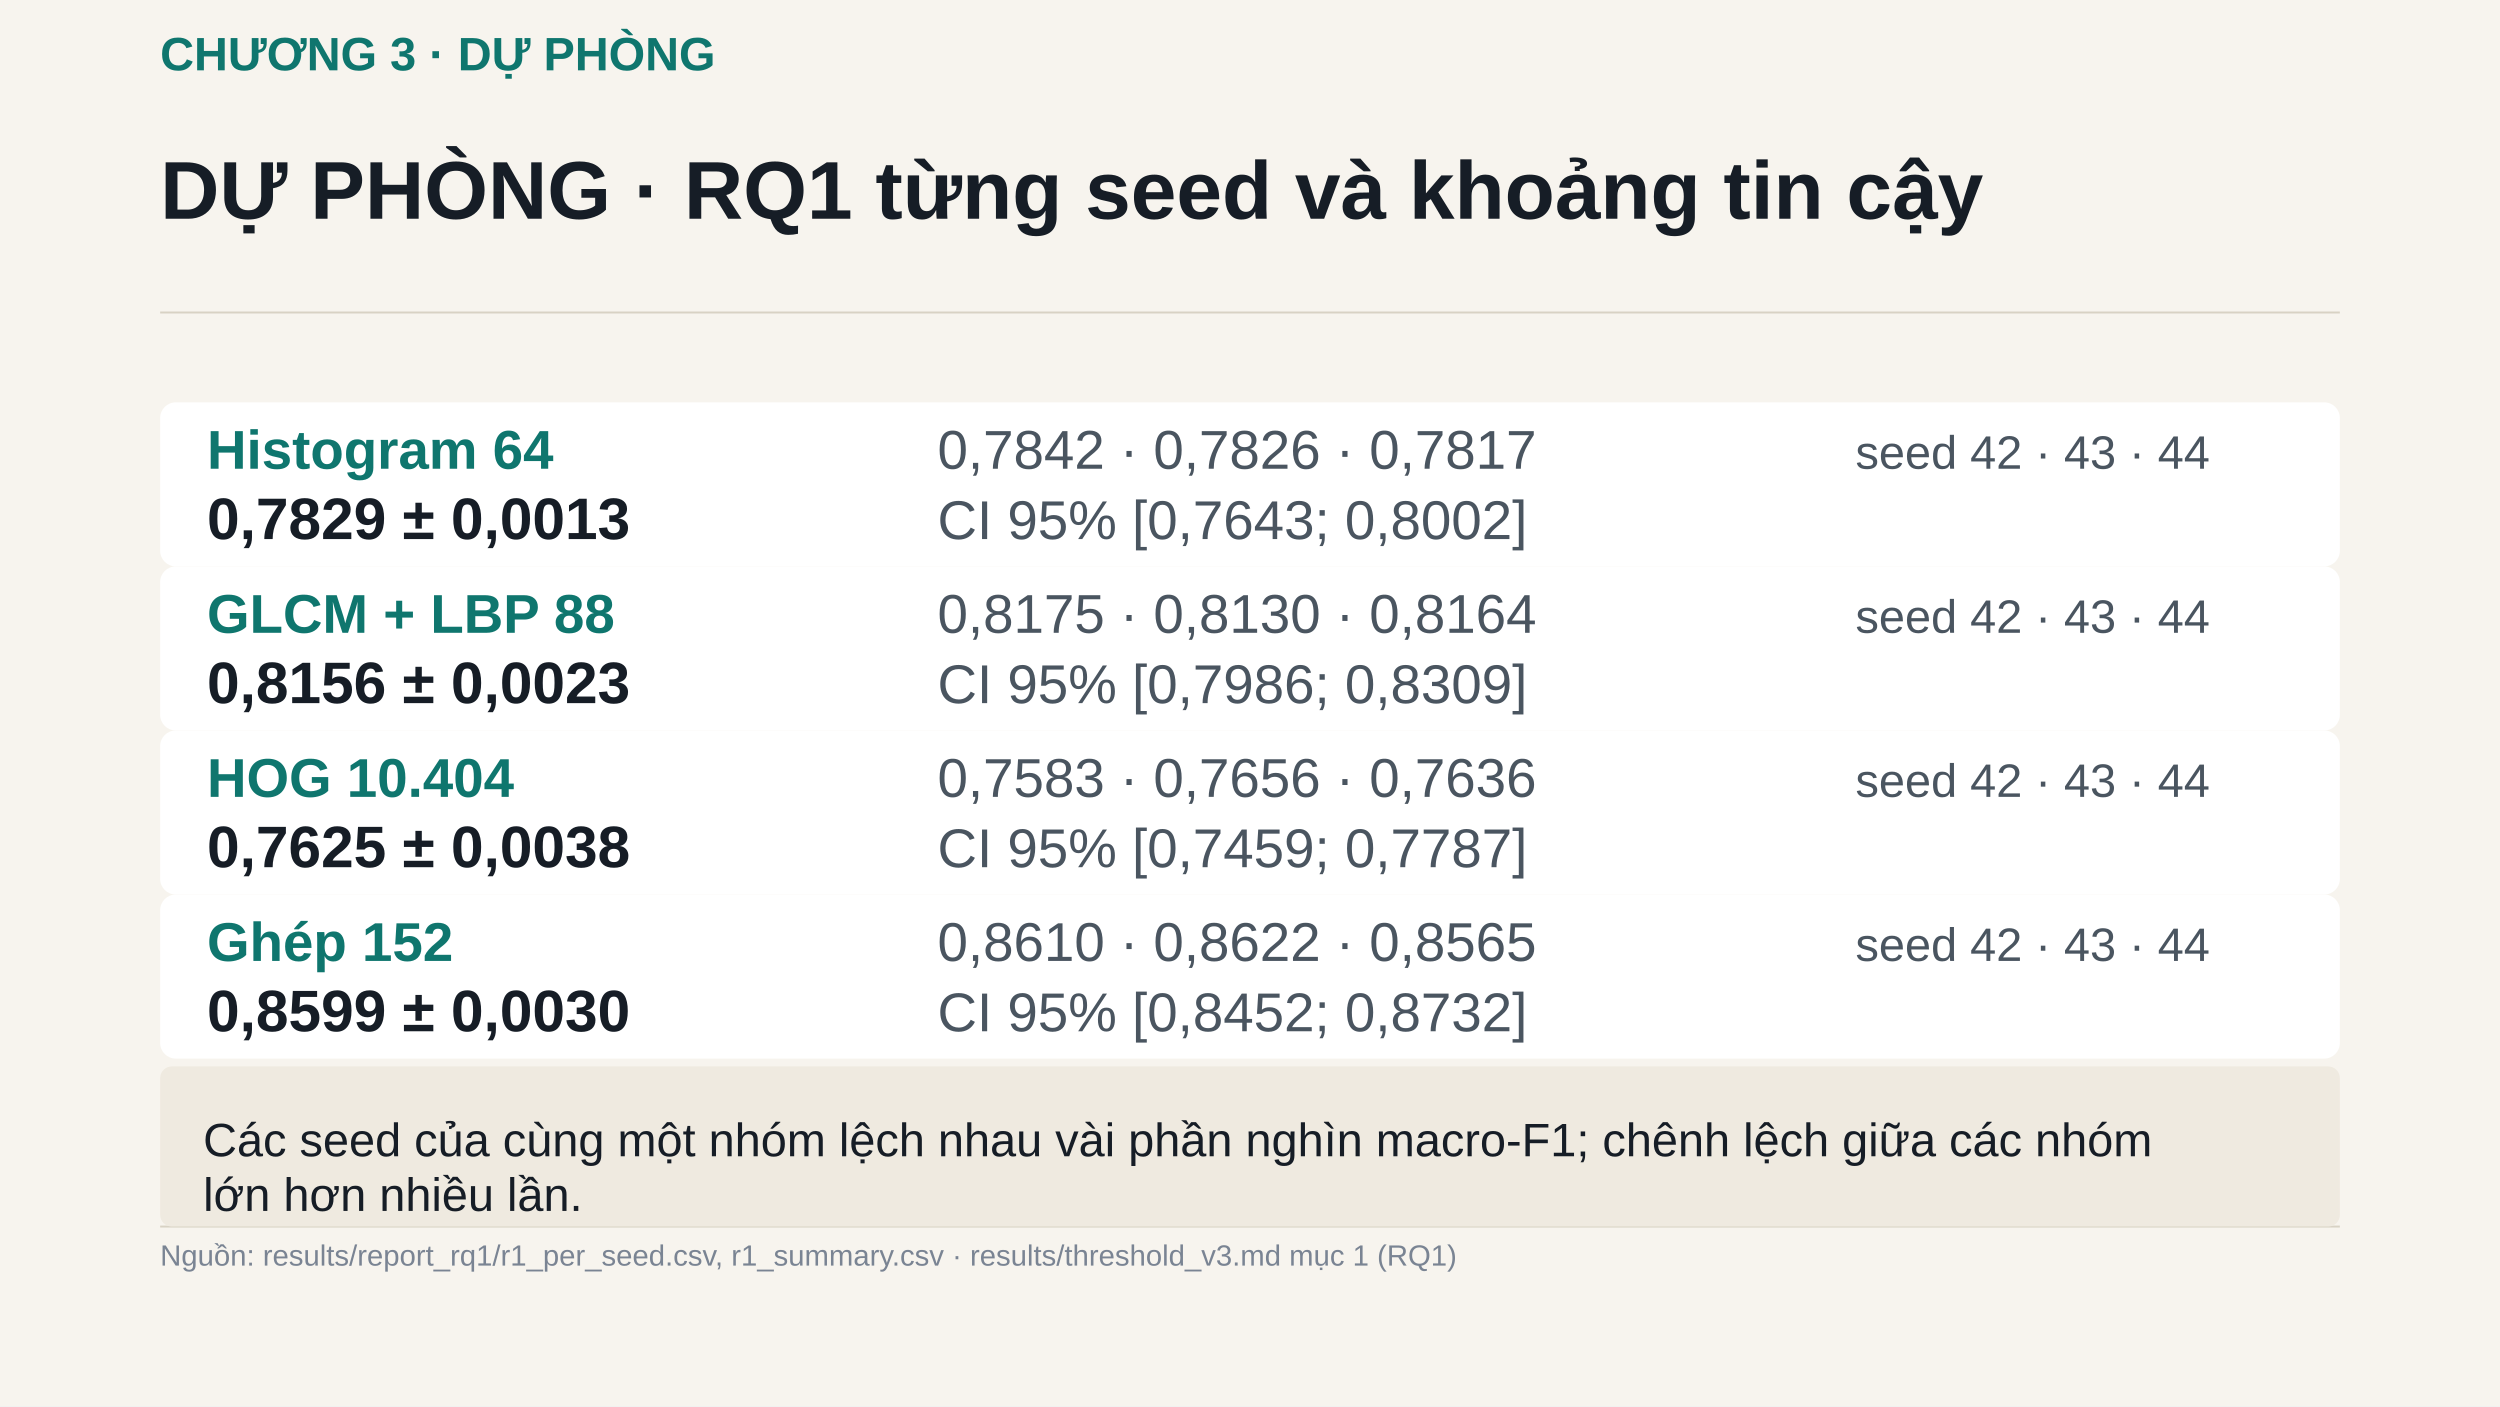
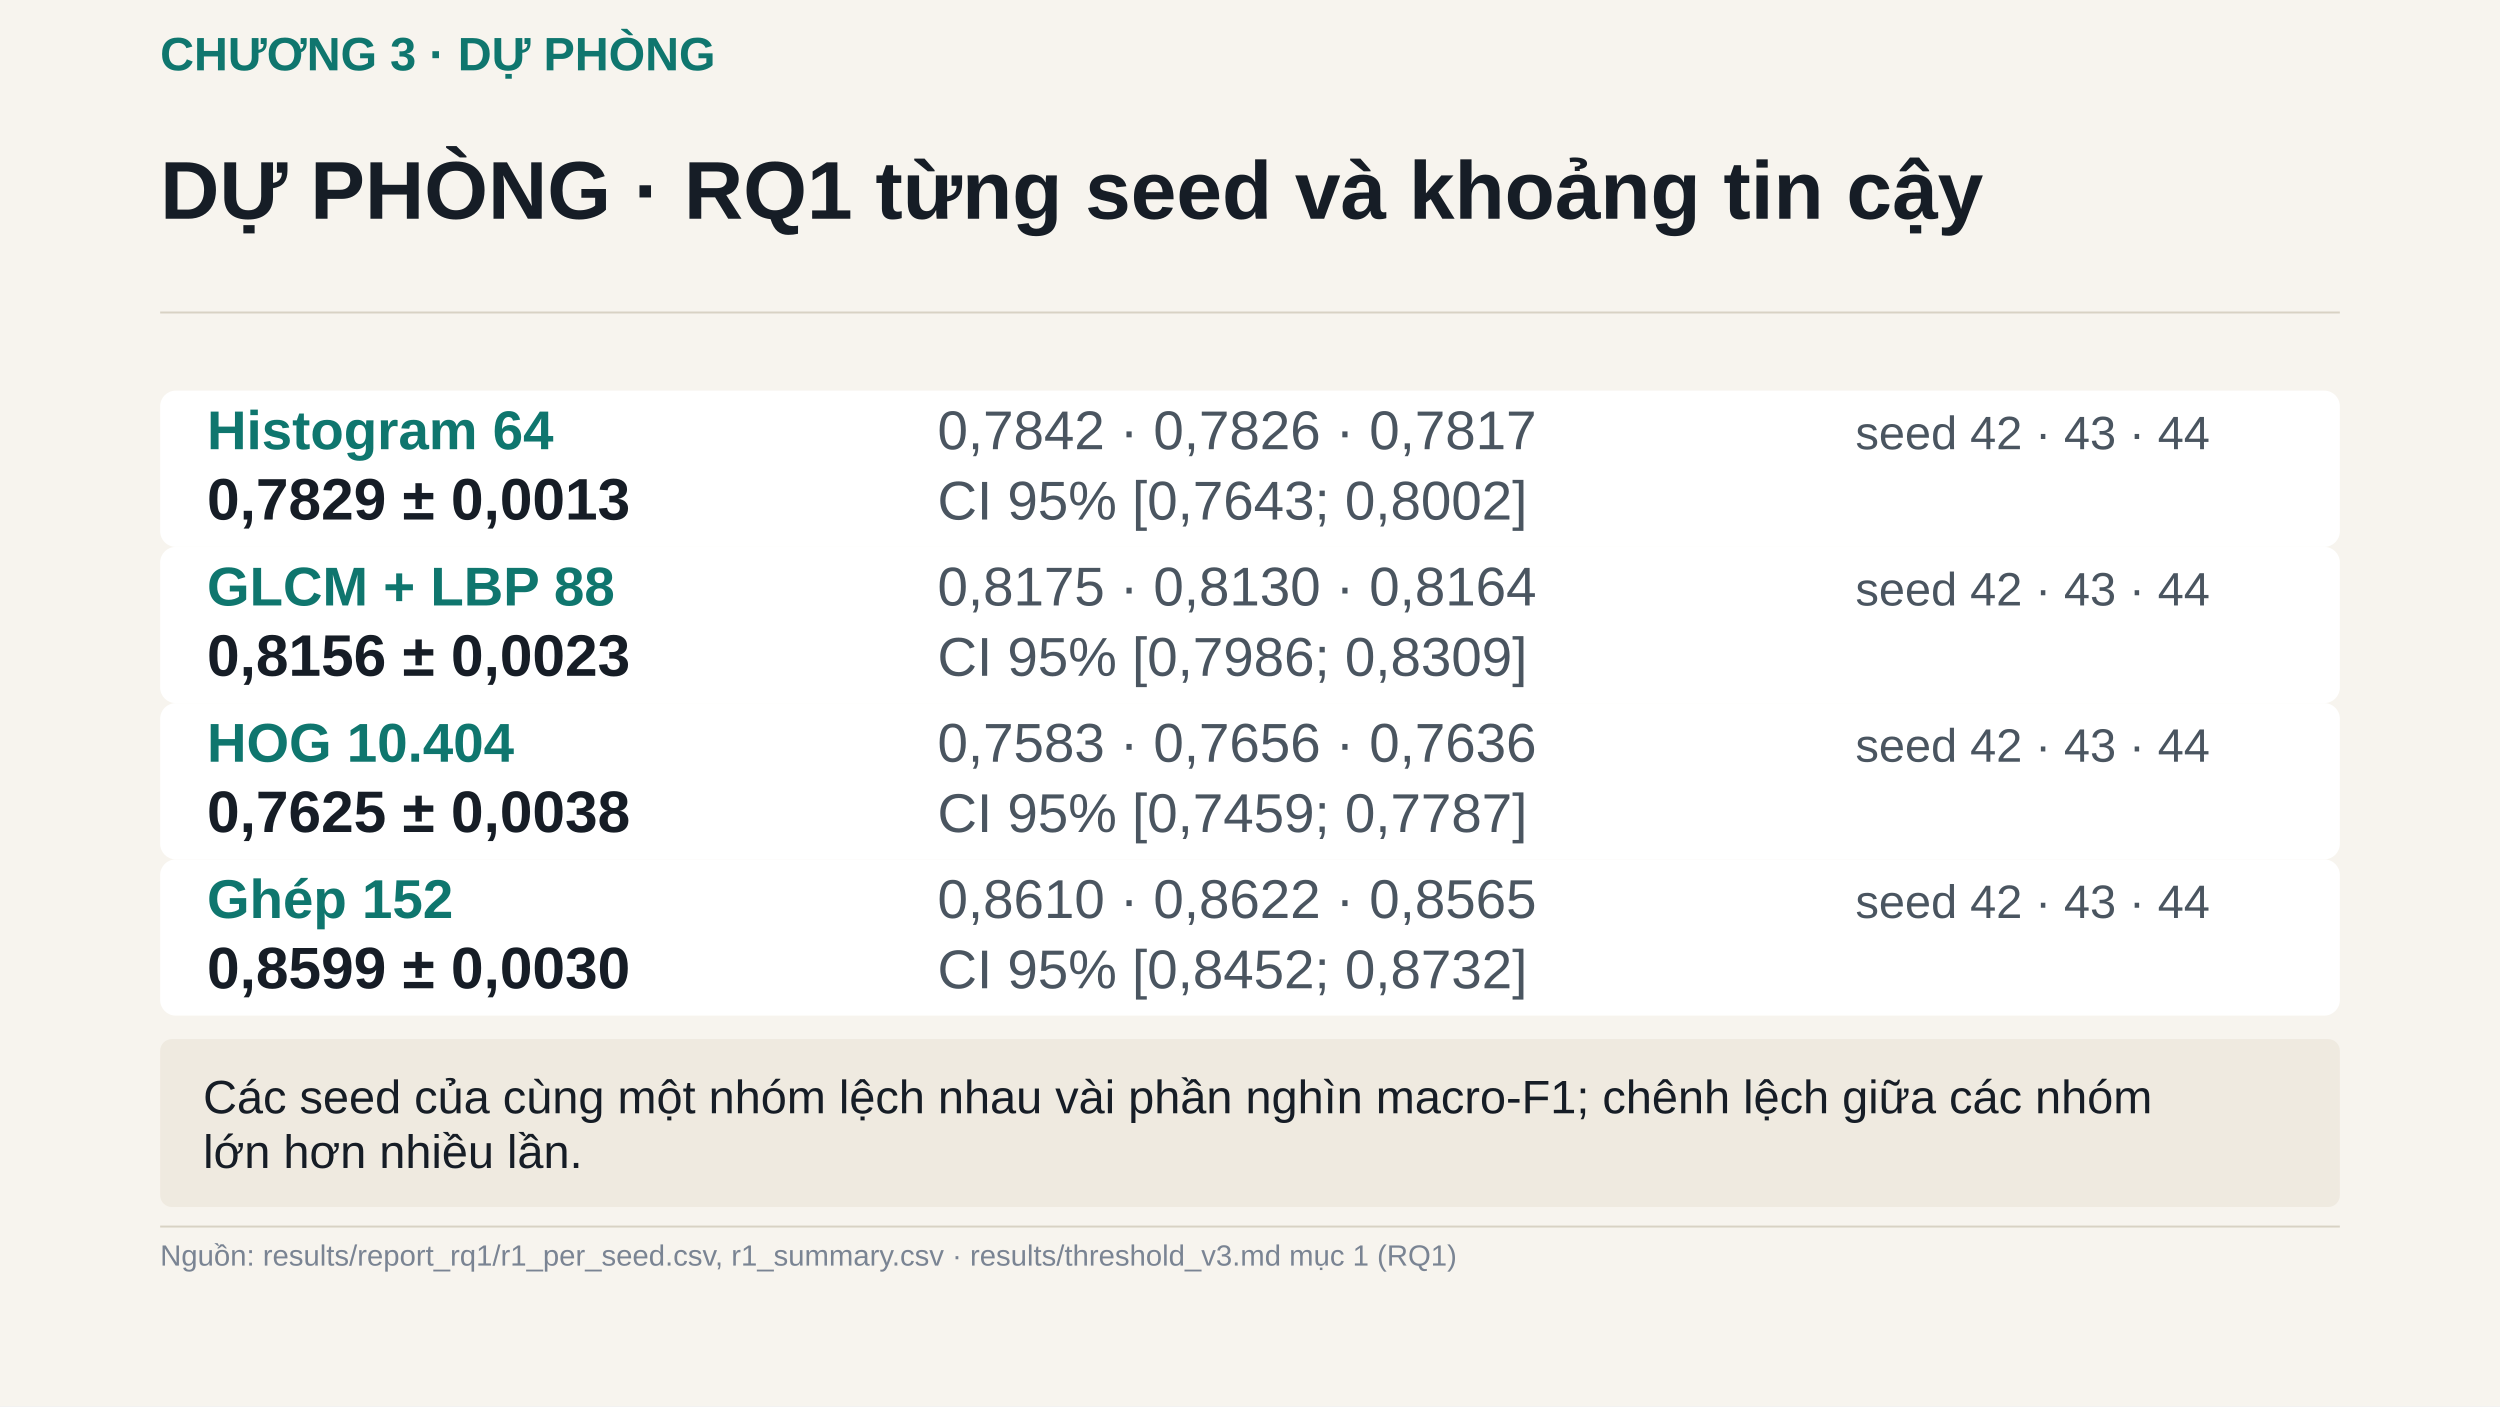
<svg xmlns="http://www.w3.org/2000/svg" width="1280" height="720" viewBox="0 0 1280 720" lang="vi-VN" font-family="Segoe UI, Arial, sans-serif" data-pptx-master="cxr_content_master" data-pptx-master-name="Nội dung CXR" data-pptx-layout="appendix" data-pptx-layout-name="Dự phòng">
  <rect id="master-background" x="0" y="0" width="1280" height="720" fill="#F7F4EE" data-pptx-layer="master" data-pptx-editable="false" />
  <line id="master-header-rule" x1="82" y1="160" x2="1198" y2="160" stroke="#D8D2C4" stroke-width="1" data-pptx-layer="master" data-pptx-editable="false" />
  <line id="master-footer-rule" x1="82" y1="628" x2="1198" y2="628" stroke="#D8D2C4" stroke-width="1" data-pptx-layer="master" data-pptx-editable="false" />
  <g id="b1-kicker" data-pptx-bounds="82 14 309 31">
    <text id="b1-kicker-text" x="82" y="36" font-size="24" fill="#0F766E" font-weight="700">
      <tspan x="82" y="36" fill="#0F766E" font-size="24">CHƯƠNG 3 · DỰ PHÒNG</tspan>
    </text>
  </g>
  <g id="title-slot" data-pptx-placeholder="title" data-pptx-idx="0" data-pptx-bounds="82 57 1116 97">
    <text id="b1-title-slot-carrier" x="82" y="112" font-size="42" fill="#161D26" data-pptx-carrier="true" font-weight="700">
      <tspan x="82">DỰ PHÒNG · RQ1 từng seed và khoảng tin cậy</tspan>
    </text>
  </g>
-   <g id="b1-grphist" data-pptx-bounds="82 206 1116 84">
-     <rect id="b1-grphist-card" x="82" y="206" width="1116" height="84" fill="#FFFFFF" rx="8" />
-     <g id="b1-grphist-name" data-pptx-bounds="106 215 193 36">
-       <text id="b1-grphist-name-text" x="106" y="240" font-size="28" fill="#0F766E" font-weight="700">
-         <tspan x="106" y="240" fill="#0F766E" font-size="28">Histogram 64</tspan>
+   <g id="b1-grphist" data-pptx-bounds="82 200 1116 80">
+     <rect id="b1-grphist-card" x="82" y="200" width="1116" height="80" fill="#FFFFFF" rx="8" />
+     <g id="b1-grphist-name" data-pptx-bounds="106 205 193 36">
+       <text id="b1-grphist-name-text" x="106" y="230" font-size="28" fill="#0F766E" font-weight="700">
+         <tspan x="106" y="230" fill="#0F766E" font-size="28">Histogram 64</tspan>
      </text>
    </g>
-     <g id="b1-grphist-mean" data-pptx-bounds="106 249 242 39">
-       <text id="b1-grphist-mean-text" x="106" y="276" font-size="30" fill="#161D26" font-weight="700">
-         <tspan x="106" y="276" fill="#161D26" font-size="30">0,7829 ± 0,0013</tspan>
+     <g id="b1-grphist-mean" data-pptx-bounds="106 239 242 39">
+       <text id="b1-grphist-mean-text" x="106" y="266" font-size="30" fill="#161D26" font-weight="700">
+         <tspan x="106" y="266" fill="#161D26" font-size="30">0,7829 ± 0,0013</tspan>
      </text>
    </g>
-     <g id="b1-grphist-seeds" data-pptx-bounds="480 215 307 36">
-       <text id="b1-grphist-seeds-text" x="480" y="240" font-size="28" fill="#4A5560">
-         <tspan x="480" y="240" fill="#4A5560" font-size="28">0,7842 · 0,7826 · 0,7817</tspan>
+     <g id="b1-grphist-seeds" data-pptx-bounds="480 205 307 36">
+       <text id="b1-grphist-seeds-text" x="480" y="230" font-size="28" fill="#4A5560">
+         <tspan x="480" y="230" fill="#4A5560" font-size="28">0,7842 · 0,7826 · 0,7817</tspan>
      </text>
    </g>
-     <g id="b1-grphist-ci" data-pptx-bounds="480 251 324 36">
-       <text id="b1-grphist-ci-text" x="480" y="276" font-size="28" fill="#4A5560">
-         <tspan x="480" y="276" fill="#4A5560" font-size="28">CI 95% [0,7643; 0,8002]</tspan>
+     <g id="b1-grphist-ci" data-pptx-bounds="480 241 324 36">
+       <text id="b1-grphist-ci-text" x="480" y="266" font-size="28" fill="#4A5560">
+         <tspan x="480" y="266" fill="#4A5560" font-size="28">CI 95% [0,7643; 0,8002]</tspan>
      </text>
    </g>
-     <g id="b1-grphist-seed-label" data-pptx-bounds="950 218 182 31">
-       <text id="b1-grphist-seed-label-text" x="950" y="240" font-size="24" fill="#4A5560">
-         <tspan x="950" y="240" fill="#4A5560" font-size="24">seed 42 · 43 · 44</tspan>
+     <g id="b1-grphist-seed-label" data-pptx-bounds="950 208 182 31">
+       <text id="b1-grphist-seed-label-text" x="950" y="230" font-size="24" fill="#4A5560">
+         <tspan x="950" y="230" fill="#4A5560" font-size="24">seed 42 · 43 · 44</tspan>
      </text>
    </g>
  </g>
-   <g id="b1-grpglcmlbp" data-pptx-bounds="82 290 1116 84">
-     <rect id="b1-grpglcmlbp-card" x="82" y="290" width="1116" height="84" fill="#FFFFFF" rx="8" />
-     <g id="b1-grpglcmlbp-name" data-pptx-bounds="106 299 230 36">
-       <text id="b1-grpglcmlbp-name-text" x="106" y="324" font-size="28" fill="#0F766E" font-weight="700">
-         <tspan x="106" y="324" fill="#0F766E" font-size="28">GLCM + LBP 88</tspan>
+   <g id="b1-grpglcmlbp" data-pptx-bounds="82 280 1116 80">
+     <rect id="b1-grpglcmlbp-card" x="82" y="280" width="1116" height="80" fill="#FFFFFF" rx="8" />
+     <g id="b1-grpglcmlbp-name" data-pptx-bounds="106 285 230 36">
+       <text id="b1-grpglcmlbp-name-text" x="106" y="310" font-size="28" fill="#0F766E" font-weight="700">
+         <tspan x="106" y="310" fill="#0F766E" font-size="28">GLCM + LBP 88</tspan>
      </text>
    </g>
-     <g id="b1-grpglcmlbp-mean" data-pptx-bounds="106 333 242 39">
-       <text id="b1-grpglcmlbp-mean-text" x="106" y="360" font-size="30" fill="#161D26" font-weight="700">
-         <tspan x="106" y="360" fill="#161D26" font-size="30">0,8156 ± 0,0023</tspan>
+     <g id="b1-grpglcmlbp-mean" data-pptx-bounds="106 319 242 39">
+       <text id="b1-grpglcmlbp-mean-text" x="106" y="346" font-size="30" fill="#161D26" font-weight="700">
+         <tspan x="106" y="346" fill="#161D26" font-size="30">0,8156 ± 0,0023</tspan>
      </text>
    </g>
-     <g id="b1-grpglcmlbp-seeds" data-pptx-bounds="480 299 307 36">
-       <text id="b1-grpglcmlbp-seeds-text" x="480" y="324" font-size="28" fill="#4A5560">
-         <tspan x="480" y="324" fill="#4A5560" font-size="28">0,8175 · 0,8130 · 0,8164</tspan>
+     <g id="b1-grpglcmlbp-seeds" data-pptx-bounds="480 285 307 36">
+       <text id="b1-grpglcmlbp-seeds-text" x="480" y="310" font-size="28" fill="#4A5560">
+         <tspan x="480" y="310" fill="#4A5560" font-size="28">0,8175 · 0,8130 · 0,8164</tspan>
      </text>
    </g>
-     <g id="b1-grpglcmlbp-ci" data-pptx-bounds="480 335 324 36">
-       <text id="b1-grpglcmlbp-ci-text" x="480" y="360" font-size="28" fill="#4A5560">
-         <tspan x="480" y="360" fill="#4A5560" font-size="28">CI 95% [0,7986; 0,8309]</tspan>
+     <g id="b1-grpglcmlbp-ci" data-pptx-bounds="480 321 324 36">
+       <text id="b1-grpglcmlbp-ci-text" x="480" y="346" font-size="28" fill="#4A5560">
+         <tspan x="480" y="346" fill="#4A5560" font-size="28">CI 95% [0,7986; 0,8309]</tspan>
      </text>
    </g>
-     <g id="b1-grpglcmlbp-seed-label" data-pptx-bounds="950 302 182 31">
-       <text id="b1-grpglcmlbp-seed-label-text" x="950" y="324" font-size="24" fill="#4A5560">
-         <tspan x="950" y="324" fill="#4A5560" font-size="24">seed 42 · 43 · 44</tspan>
+     <g id="b1-grpglcmlbp-seed-label" data-pptx-bounds="950 288 182 31">
+       <text id="b1-grpglcmlbp-seed-label-text" x="950" y="310" font-size="24" fill="#4A5560">
+         <tspan x="950" y="310" fill="#4A5560" font-size="24">seed 42 · 43 · 44</tspan>
      </text>
    </g>
  </g>
-   <g id="b1-grphog" data-pptx-bounds="82 374 1116 84">
-     <rect id="b1-grphog-card" x="82" y="374" width="1116" height="84" fill="#FFFFFF" rx="8" />
-     <g id="b1-grphog-name" data-pptx-bounds="106 383 180 36">
-       <text id="b1-grphog-name-text" x="106" y="408" font-size="28" fill="#0F766E" font-weight="700">
-         <tspan x="106" y="408" fill="#0F766E" font-size="28">HOG 10.404</tspan>
+   <g id="b1-grphog" data-pptx-bounds="82 360 1116 80">
+     <rect id="b1-grphog-card" x="82" y="360" width="1116" height="80" fill="#FFFFFF" rx="8" />
+     <g id="b1-grphog-name" data-pptx-bounds="106 365 180 36">
+       <text id="b1-grphog-name-text" x="106" y="390" font-size="28" fill="#0F766E" font-weight="700">
+         <tspan x="106" y="390" fill="#0F766E" font-size="28">HOG 10.404</tspan>
      </text>
    </g>
-     <g id="b1-grphog-mean" data-pptx-bounds="106 417 242 39">
-       <text id="b1-grphog-mean-text" x="106" y="444" font-size="30" fill="#161D26" font-weight="700">
-         <tspan x="106" y="444" fill="#161D26" font-size="30">0,7625 ± 0,0038</tspan>
+     <g id="b1-grphog-mean" data-pptx-bounds="106 399 242 39">
+       <text id="b1-grphog-mean-text" x="106" y="426" font-size="30" fill="#161D26" font-weight="700">
+         <tspan x="106" y="426" fill="#161D26" font-size="30">0,7625 ± 0,0038</tspan>
      </text>
    </g>
-     <g id="b1-grphog-seeds" data-pptx-bounds="480 383 307 36">
-       <text id="b1-grphog-seeds-text" x="480" y="408" font-size="28" fill="#4A5560">
-         <tspan x="480" y="408" fill="#4A5560" font-size="28">0,7583 · 0,7656 · 0,7636</tspan>
+     <g id="b1-grphog-seeds" data-pptx-bounds="480 365 307 36">
+       <text id="b1-grphog-seeds-text" x="480" y="390" font-size="28" fill="#4A5560">
+         <tspan x="480" y="390" fill="#4A5560" font-size="28">0,7583 · 0,7656 · 0,7636</tspan>
      </text>
    </g>
-     <g id="b1-grphog-ci" data-pptx-bounds="480 419 324 36">
-       <text id="b1-grphog-ci-text" x="480" y="444" font-size="28" fill="#4A5560">
-         <tspan x="480" y="444" fill="#4A5560" font-size="28">CI 95% [0,7459; 0,7787]</tspan>
+     <g id="b1-grphog-ci" data-pptx-bounds="480 401 324 36">
+       <text id="b1-grphog-ci-text" x="480" y="426" font-size="28" fill="#4A5560">
+         <tspan x="480" y="426" fill="#4A5560" font-size="28">CI 95% [0,7459; 0,7787]</tspan>
      </text>
    </g>
-     <g id="b1-grphog-seed-label" data-pptx-bounds="950 386 182 31">
-       <text id="b1-grphog-seed-label-text" x="950" y="408" font-size="24" fill="#4A5560">
-         <tspan x="950" y="408" fill="#4A5560" font-size="24">seed 42 · 43 · 44</tspan>
+     <g id="b1-grphog-seed-label" data-pptx-bounds="950 368 182 31">
+       <text id="b1-grphog-seed-label-text" x="950" y="390" font-size="24" fill="#4A5560">
+         <tspan x="950" y="390" fill="#4A5560" font-size="24">seed 42 · 43 · 44</tspan>
      </text>
    </g>
  </g>
-   <g id="b1-grpghep" data-pptx-bounds="82 458 1116 84">
-     <rect id="b1-grpghep-card" x="82" y="458" width="1116" height="84" fill="#FFFFFF" rx="8" />
-     <g id="b1-grpghep-name" data-pptx-bounds="106 467 137 36">
-       <text id="b1-grpghep-name-text" x="106" y="492" font-size="28" fill="#0F766E" font-weight="700">
-         <tspan x="106" y="492" fill="#0F766E" font-size="28">Ghép 152</tspan>
+   <g id="b1-grpghep" data-pptx-bounds="82 440 1116 80">
+     <rect id="b1-grpghep-card" x="82" y="440" width="1116" height="80" fill="#FFFFFF" rx="8" />
+     <g id="b1-grpghep-name" data-pptx-bounds="106 445 137 36">
+       <text id="b1-grpghep-name-text" x="106" y="470" font-size="28" fill="#0F766E" font-weight="700">
+         <tspan x="106" y="470" fill="#0F766E" font-size="28">Ghép 152</tspan>
      </text>
    </g>
-     <g id="b1-grpghep-mean" data-pptx-bounds="106 501 242 39">
-       <text id="b1-grpghep-mean-text" x="106" y="528" font-size="30" fill="#161D26" font-weight="700">
-         <tspan x="106" y="528" fill="#161D26" font-size="30">0,8599 ± 0,0030</tspan>
+     <g id="b1-grpghep-mean" data-pptx-bounds="106 479 242 39">
+       <text id="b1-grpghep-mean-text" x="106" y="506" font-size="30" fill="#161D26" font-weight="700">
+         <tspan x="106" y="506" fill="#161D26" font-size="30">0,8599 ± 0,0030</tspan>
      </text>
    </g>
-     <g id="b1-grpghep-seeds" data-pptx-bounds="480 467 307 36">
-       <text id="b1-grpghep-seeds-text" x="480" y="492" font-size="28" fill="#4A5560">
-         <tspan x="480" y="492" fill="#4A5560" font-size="28">0,8610 · 0,8622 · 0,8565</tspan>
+     <g id="b1-grpghep-seeds" data-pptx-bounds="480 445 307 36">
+       <text id="b1-grpghep-seeds-text" x="480" y="470" font-size="28" fill="#4A5560">
+         <tspan x="480" y="470" fill="#4A5560" font-size="28">0,8610 · 0,8622 · 0,8565</tspan>
      </text>
    </g>
-     <g id="b1-grpghep-ci" data-pptx-bounds="480 503 324 36">
-       <text id="b1-grpghep-ci-text" x="480" y="528" font-size="28" fill="#4A5560">
-         <tspan x="480" y="528" fill="#4A5560" font-size="28">CI 95% [0,8452; 0,8732]</tspan>
+     <g id="b1-grpghep-ci" data-pptx-bounds="480 481 324 36">
+       <text id="b1-grpghep-ci-text" x="480" y="506" font-size="28" fill="#4A5560">
+         <tspan x="480" y="506" fill="#4A5560" font-size="28">CI 95% [0,8452; 0,8732]</tspan>
      </text>
    </g>
-     <g id="b1-grpghep-seed-label" data-pptx-bounds="950 470 182 31">
-       <text id="b1-grpghep-seed-label-text" x="950" y="492" font-size="24" fill="#4A5560">
-         <tspan x="950" y="492" fill="#4A5560" font-size="24">seed 42 · 43 · 44</tspan>
+     <g id="b1-grpghep-seed-label" data-pptx-bounds="950 448 182 31">
+       <text id="b1-grpghep-seed-label-text" x="950" y="470" font-size="24" fill="#4A5560">
+         <tspan x="950" y="470" fill="#4A5560" font-size="24">seed 42 · 43 · 44</tspan>
      </text>
    </g>
  </g>
-   <g id="b1-note" data-pptx-bounds="82 546 1116 82">
-     <rect id="b1-note-card" x="82" y="546" width="1116" height="82" fill="#EFEAE0" rx="6" />
-     <g id="b1-note-text" data-pptx-bounds="104 570 1074 59">
-       <text id="b1-note-text-text" x="104" y="592" font-size="24" fill="#161D26">
-         <tspan x="104" y="592" fill="#161D26" font-size="24">Các seed của cùng một nhóm lệch nhau vài phần nghìn macro-F1; chênh lệch giữa các nhóm</tspan>
-         <tspan x="104" y="620" fill="#161D26" font-size="24">lớn hơn nhiều lần.</tspan>
+   <g id="b1-note" data-pptx-bounds="82 532 1116 86">
+     <rect id="b1-note-card" x="82" y="532" width="1116" height="86" fill="#EFEAE0" rx="6" />
+     <g id="b1-note-text" data-pptx-bounds="104 548 1074 59">
+       <text id="b1-note-text-text" x="104" y="570" font-size="24" fill="#161D26">
+         <tspan x="104" y="570" fill="#161D26" font-size="24">Các seed của cùng một nhóm lệch nhau vài phần nghìn macro-F1; chênh lệch giữa các nhóm</tspan>
+         <tspan x="104" y="598" fill="#161D26" font-size="24">lớn hơn nhiều lần.</tspan>
      </text>
    </g>
  </g>
  <g id="footer-slot" data-pptx-placeholder="footer" data-pptx-idx="1" data-pptx-bounds="82 634 900 24">
    <text id="b1-footer-carrier-carrier" x="82" y="648" font-size="15" fill="#7A8493" data-pptx-carrier="true">
      <tspan x="82" y="648" fill="#7A8493" font-size="15">Nguồn: results/report_rq1/r1_per_seed.csv, r1_summary.csv · results/threshold_v3.md mục 1 (RQ1)</tspan>
    </text>
  </g>
</svg>
